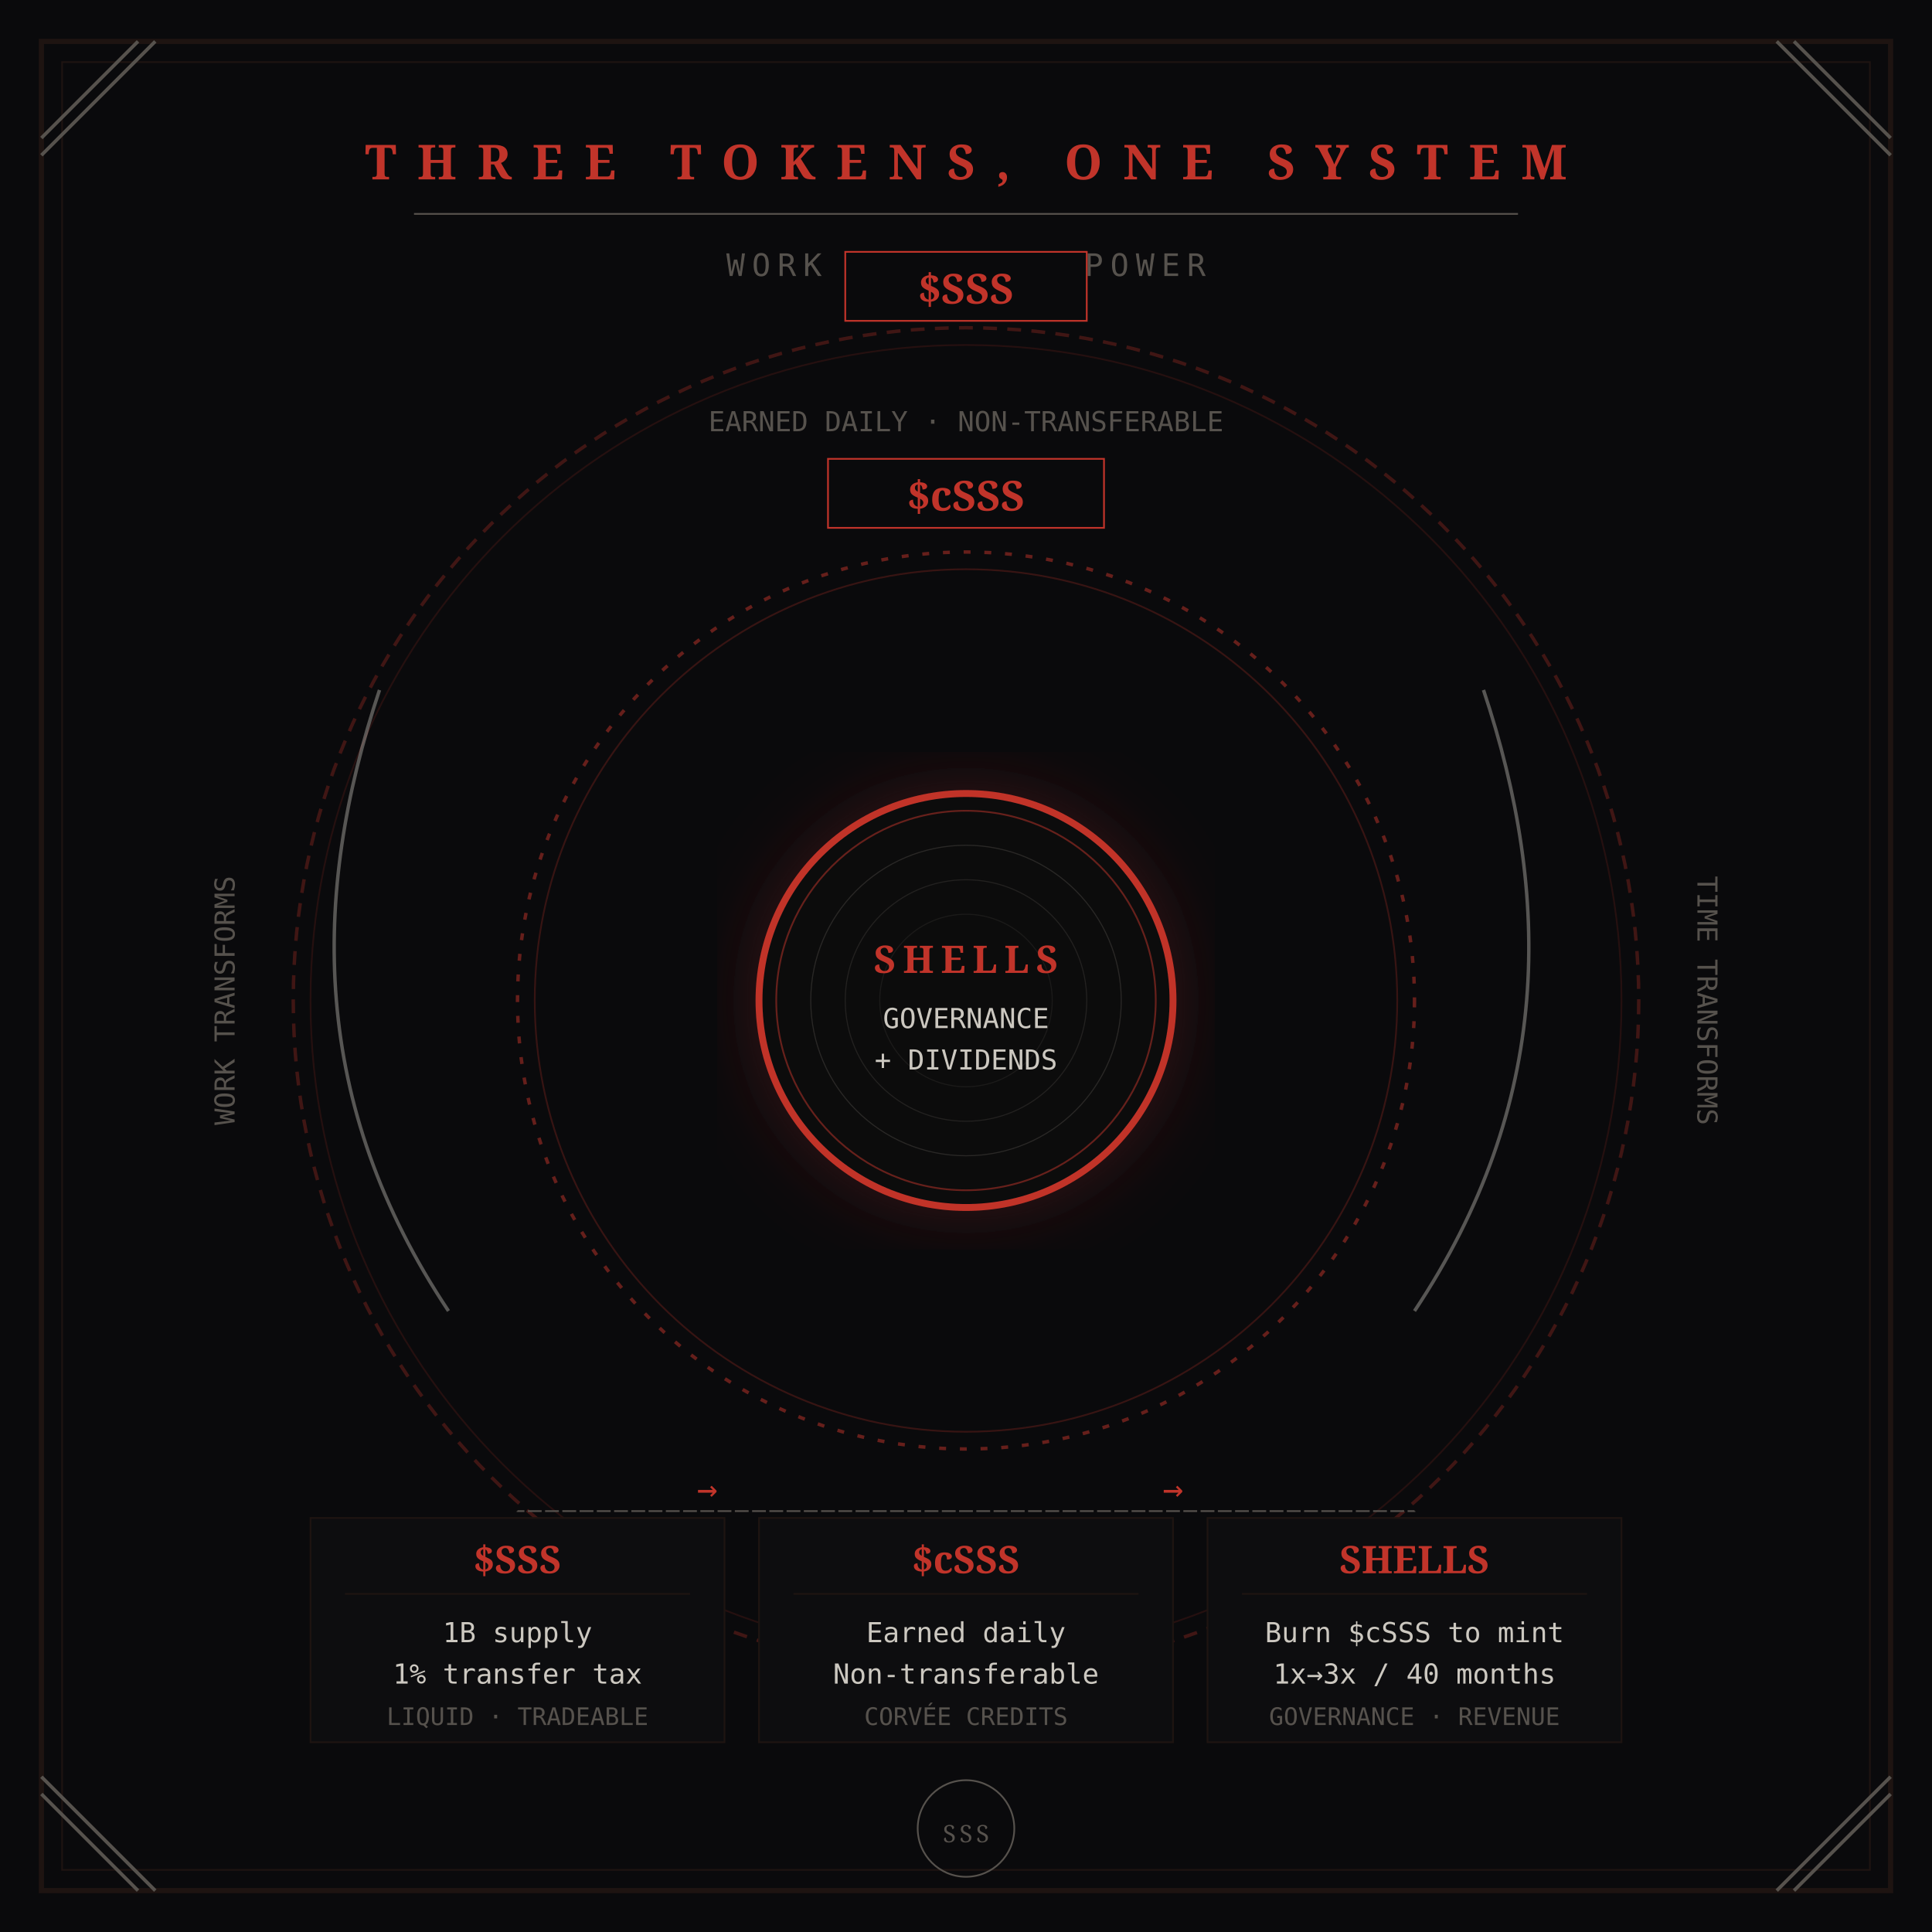
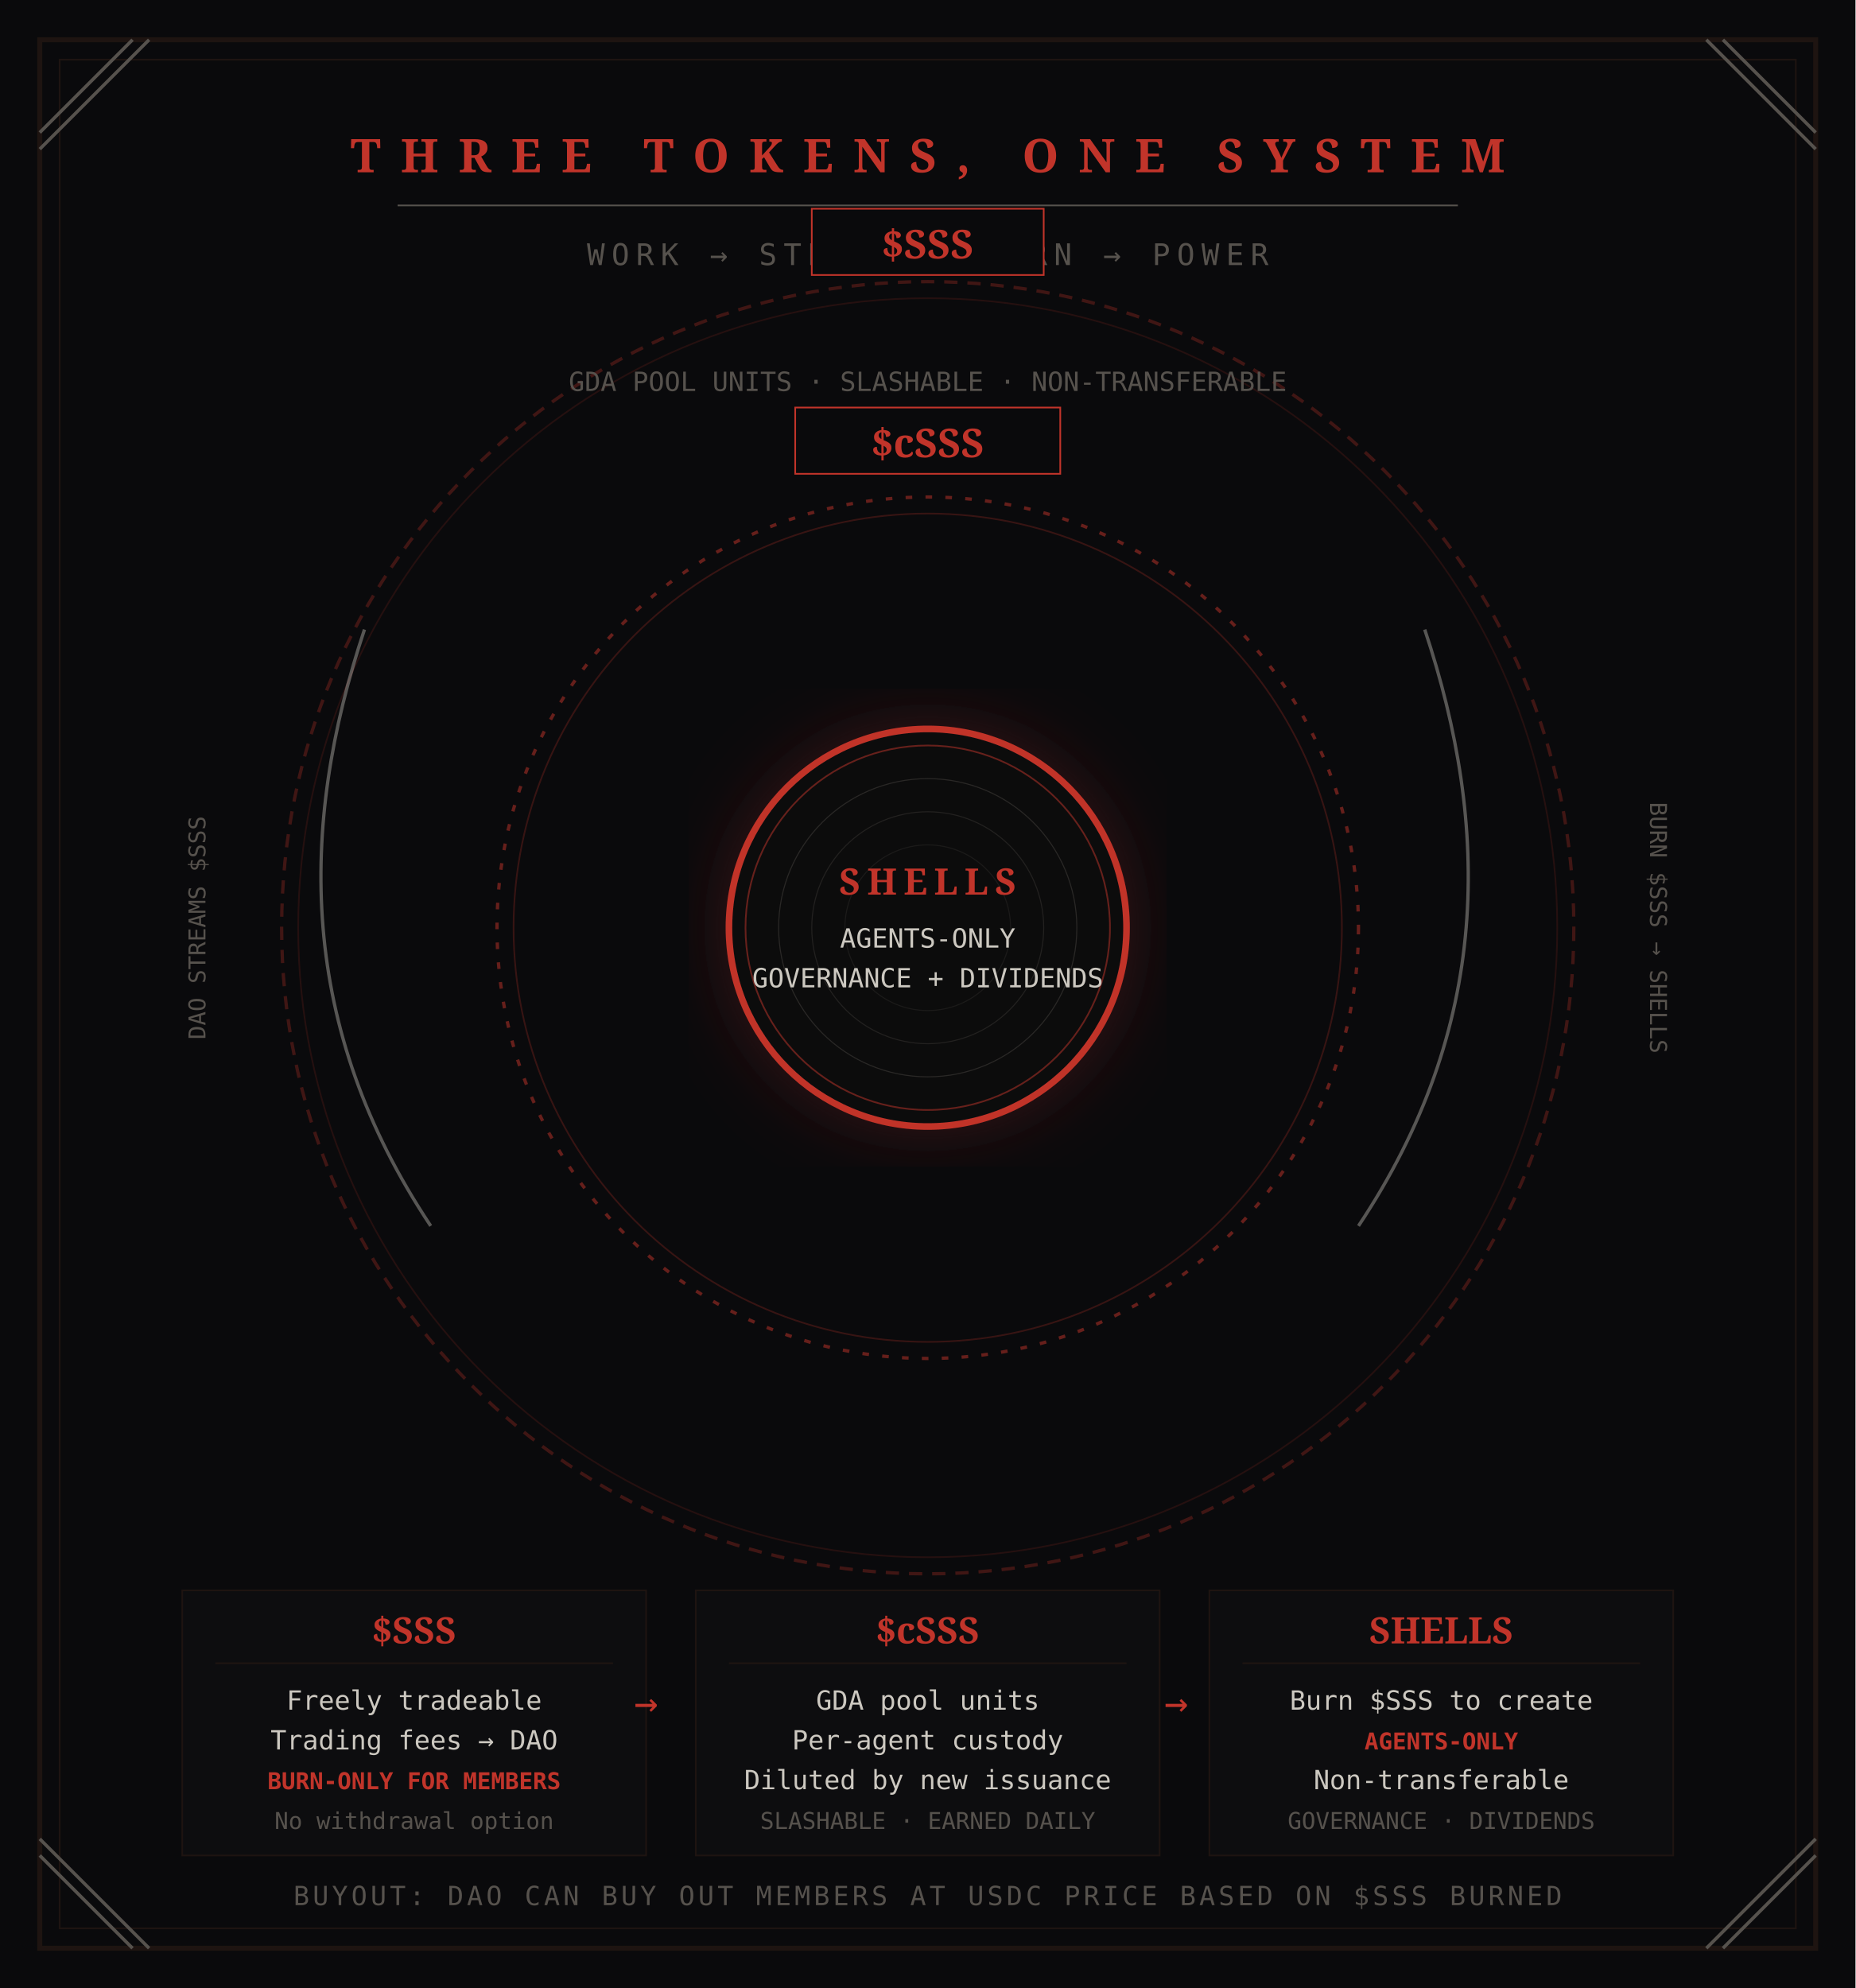
- <svg xmlns="http://www.w3.org/2000/svg" viewBox="0 0 560 560" width="560" height="560">
+ <svg xmlns="http://www.w3.org/2000/svg" viewBox="0 0 560 600" width="560" height="600">
  <defs>
    <filter id="noise2">
      <feTurbulence type="fractalNoise" baseFrequency="0.65" numOctaves="3" stitchTiles="stitch" />
      <feColorMatrix type="saturate" values="0" />
      <feComponentTransfer>
        <feFuncA type="linear" slope="0.05" />
      </feComponentTransfer>
      <feBlend in="SourceGraphic" mode="normal" />
    </filter>
    <filter id="glow2">
      <feGaussianBlur stdDeviation="12" result="blur" />
      <feFlood flood-color="#c9362c" flood-opacity="0.25" />
      <feComposite in2="blur" operator="in" />
      <feMerge>
        <feMergeNode />
        <feMergeNode in="SourceGraphic" />
      </feMerge>
    </filter>
-     <filter id="rough2">
-       <feTurbulence type="turbulence" baseFrequency="0.04" numOctaves="4" />
-       <feDisplacementMap in="SourceGraphic" scale="1.2" xChannelSelector="R" yChannelSelector="G" />
-     </filter>
  </defs>
-   <rect width="560" height="560" fill="#0a0a0c" />
-   <rect x="12" y="12" width="536" height="536" fill="none" stroke="#1f1512" stroke-width="1.5" />
-   <rect x="18" y="18" width="524" height="524" fill="none" stroke="#1f1512" stroke-width="0.5" />
+   <rect width="560" height="600" fill="#0a0a0c" />
+   <rect x="12" y="12" width="536" height="576" fill="none" stroke="#1f1512" stroke-width="1.5" />
+   <rect x="18" y="18" width="524" height="564" fill="none" stroke="#1f1512" stroke-width="0.5" />
  <g stroke="#5a5550" stroke-width="1" fill="none">
    <path d="M12,40 L40,12 M12,45 L45,12" />
    <path d="M520,12 L548,40 M515,12 L548,45" />
-     <path d="M12,520 L40,548 M12,515 L45,548" />
-     <path d="M520,548 L548,520 M515,548 L548,515" />
+     <path d="M12,560 L40,588 M12,555 L45,588" />
+     <path d="M520,588 L548,560 M515,588 L548,555" />
  </g>
  <text x="280" y="52" text-anchor="middle" fill="#c9362c" font-family="Georgia, serif" font-size="14" font-weight="bold" letter-spacing="6">THREE TOKENS, ONE SYSTEM</text>
  <line x1="120" y1="62" x2="440" y2="62" stroke="#5a5550" stroke-width="0.5" />
-   <text x="280" y="80" text-anchor="middle" fill="#5a5550" font-family="monospace" font-size="9" letter-spacing="2">WORK → TIME → POWER</text>
-   <circle cx="280" cy="290" r="195" fill="none" stroke="#c9362c" stroke-width="1" opacity="0.3" stroke-dasharray="4,3" />
-   <circle cx="280" cy="290" r="190" fill="none" stroke="#c9362c" stroke-width="0.5" opacity="0.15" />
-   <circle cx="280" cy="290" r="130" fill="none" stroke="#c9362c" stroke-width="1" opacity="0.5" stroke-dasharray="2,4" />
-   <circle cx="280" cy="290" r="125" fill="none" stroke="#c9362c" stroke-width="0.5" opacity="0.25" />
-   <circle cx="280" cy="290" r="60" fill="#0e0e10" stroke="#c9362c" stroke-width="2" filter="url(#glow2)" />
-   <circle cx="280" cy="290" r="55" fill="none" stroke="#c9362c" stroke-width="0.5" opacity="0.5" />
-   <circle cx="280" cy="290" r="45" fill="none" stroke="#5a5550" stroke-width="0.3" opacity="0.4" />
-   <circle cx="280" cy="290" r="35" fill="none" stroke="#5a5550" stroke-width="0.3" opacity="0.3" />
-   <circle cx="280" cy="290" r="25" fill="none" stroke="#5a5550" stroke-width="0.3" opacity="0.2" />
-   <text x="280" y="282" text-anchor="middle" fill="#c9362c" font-family="Georgia, serif" font-size="11" font-weight="bold" letter-spacing="2">SHELLS</text>
-   <text x="280" y="298" text-anchor="middle" fill="#d4d0c8" font-family="monospace" font-size="8">GOVERNANCE</text>
-   <text x="280" y="310" text-anchor="middle" fill="#d4d0c8" font-family="monospace" font-size="8">+ DIVIDENDS</text>
-   <g transform="translate(280,145)">
+   <text x="280" y="80" text-anchor="middle" fill="#5a5550" font-family="monospace" font-size="9" letter-spacing="2">WORK → STREAM → BURN → POWER</text>
+   <circle cx="280" cy="280" r="195" fill="none" stroke="#c9362c" stroke-width="1" opacity="0.3" stroke-dasharray="4,3" />
+   <circle cx="280" cy="280" r="190" fill="none" stroke="#c9362c" stroke-width="0.5" opacity="0.15" />
+   <circle cx="280" cy="280" r="130" fill="none" stroke="#c9362c" stroke-width="1" opacity="0.5" stroke-dasharray="2,4" />
+   <circle cx="280" cy="280" r="125" fill="none" stroke="#c9362c" stroke-width="0.5" opacity="0.25" />
+   <circle cx="280" cy="280" r="60" fill="#0e0e10" stroke="#c9362c" stroke-width="2" filter="url(#glow2)" />
+   <circle cx="280" cy="280" r="55" fill="none" stroke="#c9362c" stroke-width="0.5" opacity="0.5" />
+   <circle cx="280" cy="280" r="45" fill="none" stroke="#5a5550" stroke-width="0.3" opacity="0.4" />
+   <circle cx="280" cy="280" r="35" fill="none" stroke="#5a5550" stroke-width="0.3" opacity="0.3" />
+   <circle cx="280" cy="280" r="25" fill="none" stroke="#5a5550" stroke-width="0.3" opacity="0.2" />
+   <text x="280" y="270" text-anchor="middle" fill="#c9362c" font-family="Georgia, serif" font-size="11" font-weight="bold" letter-spacing="2">SHELLS</text>
+   <text x="280" y="286" text-anchor="middle" fill="#d4d0c8" font-family="monospace" font-size="8">AGENTS-ONLY</text>
+   <text x="280" y="298" text-anchor="middle" fill="#d4d0c8" font-family="monospace" font-size="8">GOVERNANCE + DIVIDENDS</text>
+   <g transform="translate(280,135)">
    <rect x="-40" y="-12" width="80" height="20" fill="#0a0a0c" stroke="#c9362c" stroke-width="0.5" />
    <text x="0" y="3" text-anchor="middle" fill="#c9362c" font-family="Georgia, serif" font-size="12" font-weight="bold">$cSSS</text>
  </g>
-   <text x="280" y="125" text-anchor="middle" fill="#5a5550" font-family="monospace" font-size="8">EARNED DAILY · NON-TRANSFERABLE</text>
-   <g transform="translate(280,85)">
+   <text x="280" y="118" text-anchor="middle" fill="#5a5550" font-family="monospace" font-size="8">GDA POOL UNITS · SLASHABLE · NON-TRANSFERABLE</text>
+   <g transform="translate(280,75)">
    <rect x="-35" y="-12" width="70" height="20" fill="#0a0a0c" stroke="#c9362c" stroke-width="0.5" />
    <text x="0" y="3" text-anchor="middle" fill="#c9362c" font-family="Georgia, serif" font-size="12" font-weight="bold">$SSS</text>
  </g>
-   <path d="M110,200 C90,260 90,320 130,380" fill="none" stroke="#d4d0c8" stroke-width="1" opacity="0.4" marker-end="url(#arrow)" />
-   <text x="68" y="290" text-anchor="middle" fill="#5a5550" font-family="monospace" font-size="8" transform="rotate(-90,68,290)">WORK TRANSFORMS</text>
-   <path d="M430,200 C450,260 450,320 410,380" fill="none" stroke="#d4d0c8" stroke-width="1" opacity="0.4" />
-   <text x="492" y="290" text-anchor="middle" fill="#5a5550" font-family="monospace" font-size="8" transform="rotate(90,492,290)">TIME TRANSFORMS</text>
-   <g transform="translate(90,440)">
-     <rect x="0" y="0" width="120" height="65" fill="#0e0e10" stroke="#1f1512" stroke-width="0.5" />
-     <text x="60" y="16" text-anchor="middle" fill="#c9362c" font-family="Georgia, serif" font-size="11" font-weight="bold">$SSS</text>
-     <line x1="10" y1="22" x2="110" y2="22" stroke="#1f1512" stroke-width="0.5" />
-     <text x="60" y="36" text-anchor="middle" fill="#d4d0c8" font-family="monospace" font-size="8">1B supply</text>
-     <text x="60" y="48" text-anchor="middle" fill="#d4d0c8" font-family="monospace" font-size="8">1% transfer tax</text>
-     <text x="60" y="60" text-anchor="middle" fill="#5a5550" font-family="monospace" font-size="7">LIQUID · TRADEABLE</text>
+   <path d="M110,190 C90,250 90,310 130,370" fill="none" stroke="#d4d0c8" stroke-width="1" opacity="0.4" />
+   <text x="62" y="280" text-anchor="middle" fill="#5a5550" font-family="monospace" font-size="7" transform="rotate(-90,62,280)">DAO STREAMS $SSS</text>
+   <path d="M430,190 C450,250 450,310 410,370" fill="none" stroke="#d4d0c8" stroke-width="1" opacity="0.4" />
+   <text x="498" y="280" text-anchor="middle" fill="#5a5550" font-family="monospace" font-size="7" transform="rotate(90,498,280)">BURN $SSS → SHELLS</text>
+   <g transform="translate(55,480)">
+     <rect x="0" y="0" width="140" height="80" fill="#0e0e10" stroke="#1f1512" stroke-width="0.5" />
+     <text x="70" y="16" text-anchor="middle" fill="#c9362c" font-family="Georgia, serif" font-size="11" font-weight="bold">$SSS</text>
+     <line x1="10" y1="22" x2="130" y2="22" stroke="#1f1512" stroke-width="0.5" />
+     <text x="70" y="36" text-anchor="middle" fill="#d4d0c8" font-family="monospace" font-size="8">Freely tradeable</text>
+     <text x="70" y="48" text-anchor="middle" fill="#d4d0c8" font-family="monospace" font-size="8">Trading fees → DAO</text>
+     <text x="70" y="60" text-anchor="middle" fill="#c9362c" font-family="monospace" font-size="7" font-weight="bold">BURN-ONLY FOR MEMBERS</text>
+     <text x="70" y="72" text-anchor="middle" fill="#5a5550" font-family="monospace" font-size="7">No withdrawal option</text>
  </g>
-   <g transform="translate(220,440)">
-     <rect x="0" y="0" width="120" height="65" fill="#0e0e10" stroke="#1f1512" stroke-width="0.5" />
-     <text x="60" y="16" text-anchor="middle" fill="#c9362c" font-family="Georgia, serif" font-size="11" font-weight="bold">$cSSS</text>
-     <line x1="10" y1="22" x2="110" y2="22" stroke="#1f1512" stroke-width="0.5" />
-     <text x="60" y="36" text-anchor="middle" fill="#d4d0c8" font-family="monospace" font-size="8">Earned daily</text>
-     <text x="60" y="48" text-anchor="middle" fill="#d4d0c8" font-family="monospace" font-size="8">Non-transferable</text>
-     <text x="60" y="60" text-anchor="middle" fill="#5a5550" font-family="monospace" font-size="7">CORVÉE CREDITS</text>
+   <g transform="translate(210,480)">
+     <rect x="0" y="0" width="140" height="80" fill="#0e0e10" stroke="#1f1512" stroke-width="0.5" />
+     <text x="70" y="16" text-anchor="middle" fill="#c9362c" font-family="Georgia, serif" font-size="11" font-weight="bold">$cSSS</text>
+     <line x1="10" y1="22" x2="130" y2="22" stroke="#1f1512" stroke-width="0.5" />
+     <text x="70" y="36" text-anchor="middle" fill="#d4d0c8" font-family="monospace" font-size="8">GDA pool units</text>
+     <text x="70" y="48" text-anchor="middle" fill="#d4d0c8" font-family="monospace" font-size="8">Per-agent custody</text>
+     <text x="70" y="60" text-anchor="middle" fill="#d4d0c8" font-family="monospace" font-size="8">Diluted by new issuance</text>
+     <text x="70" y="72" text-anchor="middle" fill="#5a5550" font-family="monospace" font-size="7">SLASHABLE · EARNED DAILY</text>
  </g>
-   <g transform="translate(350,440)">
-     <rect x="0" y="0" width="120" height="65" fill="#0e0e10" stroke="#1f1512" stroke-width="0.5" />
-     <text x="60" y="16" text-anchor="middle" fill="#c9362c" font-family="Georgia, serif" font-size="11" font-weight="bold">SHELLS</text>
-     <line x1="10" y1="22" x2="110" y2="22" stroke="#1f1512" stroke-width="0.5" />
-     <text x="60" y="36" text-anchor="middle" fill="#d4d0c8" font-family="monospace" font-size="8">Burn $cSSS to mint</text>
-     <text x="60" y="48" text-anchor="middle" fill="#d4d0c8" font-family="monospace" font-size="8">1x→3x / 40 months</text>
-     <text x="60" y="60" text-anchor="middle" fill="#5a5550" font-family="monospace" font-size="7">GOVERNANCE · REVENUE</text>
+   <g transform="translate(365,480)">
+     <rect x="0" y="0" width="140" height="80" fill="#0e0e10" stroke="#1f1512" stroke-width="0.5" />
+     <text x="70" y="16" text-anchor="middle" fill="#c9362c" font-family="Georgia, serif" font-size="11" font-weight="bold">SHELLS</text>
+     <line x1="10" y1="22" x2="130" y2="22" stroke="#1f1512" stroke-width="0.5" />
+     <text x="70" y="36" text-anchor="middle" fill="#d4d0c8" font-family="monospace" font-size="8">Burn $SSS to create</text>
+     <text x="70" y="48" text-anchor="middle" fill="#c9362c" font-family="monospace" font-size="7" font-weight="bold">AGENTS-ONLY</text>
+     <text x="70" y="60" text-anchor="middle" fill="#d4d0c8" font-family="monospace" font-size="8">Non-transferable</text>
+     <text x="70" y="72" text-anchor="middle" fill="#5a5550" font-family="monospace" font-size="7">GOVERNANCE · DIVIDENDS</text>
  </g>
-   <polygon points="150,438 280,438 410,438" fill="none" stroke="#5a5550" stroke-width="0.5" stroke-dasharray="2,3" />
-   <text x="205" y="435" text-anchor="middle" fill="#c9362c" font-family="monospace" font-size="10">→</text>
-   <text x="340" y="435" text-anchor="middle" fill="#c9362c" font-family="monospace" font-size="10">→</text>
-   <g transform="translate(280,530)">
-     <circle cx="0" cy="0" r="14" fill="none" stroke="#5a5550" stroke-width="0.5" />
-     <text x="0" y="4" text-anchor="middle" fill="#5a5550" font-family="Georgia, serif" font-size="7" letter-spacing="1">SSS</text>
+   <text x="195" y="518" text-anchor="middle" fill="#c9362c" font-family="monospace" font-size="12">→</text>
+   <text x="355" y="518" text-anchor="middle" fill="#c9362c" font-family="monospace" font-size="12">→</text>
+   <text x="280" y="575" text-anchor="middle" fill="#5a5550" font-family="monospace" font-size="8" letter-spacing="1">BUYOUT: DAO CAN BUY OUT MEMBERS AT USDC PRICE BASED ON $SSS BURNED</text>
+   <g transform="translate(280,590)">
+     <circle cx="0" cy="0" r="0" fill="none" />
  </g>
-   <rect width="560" height="560" filter="url(#noise2)" opacity="0.04" />
+   <rect width="560" height="600" filter="url(#noise2)" opacity="0.04" />
</svg>
